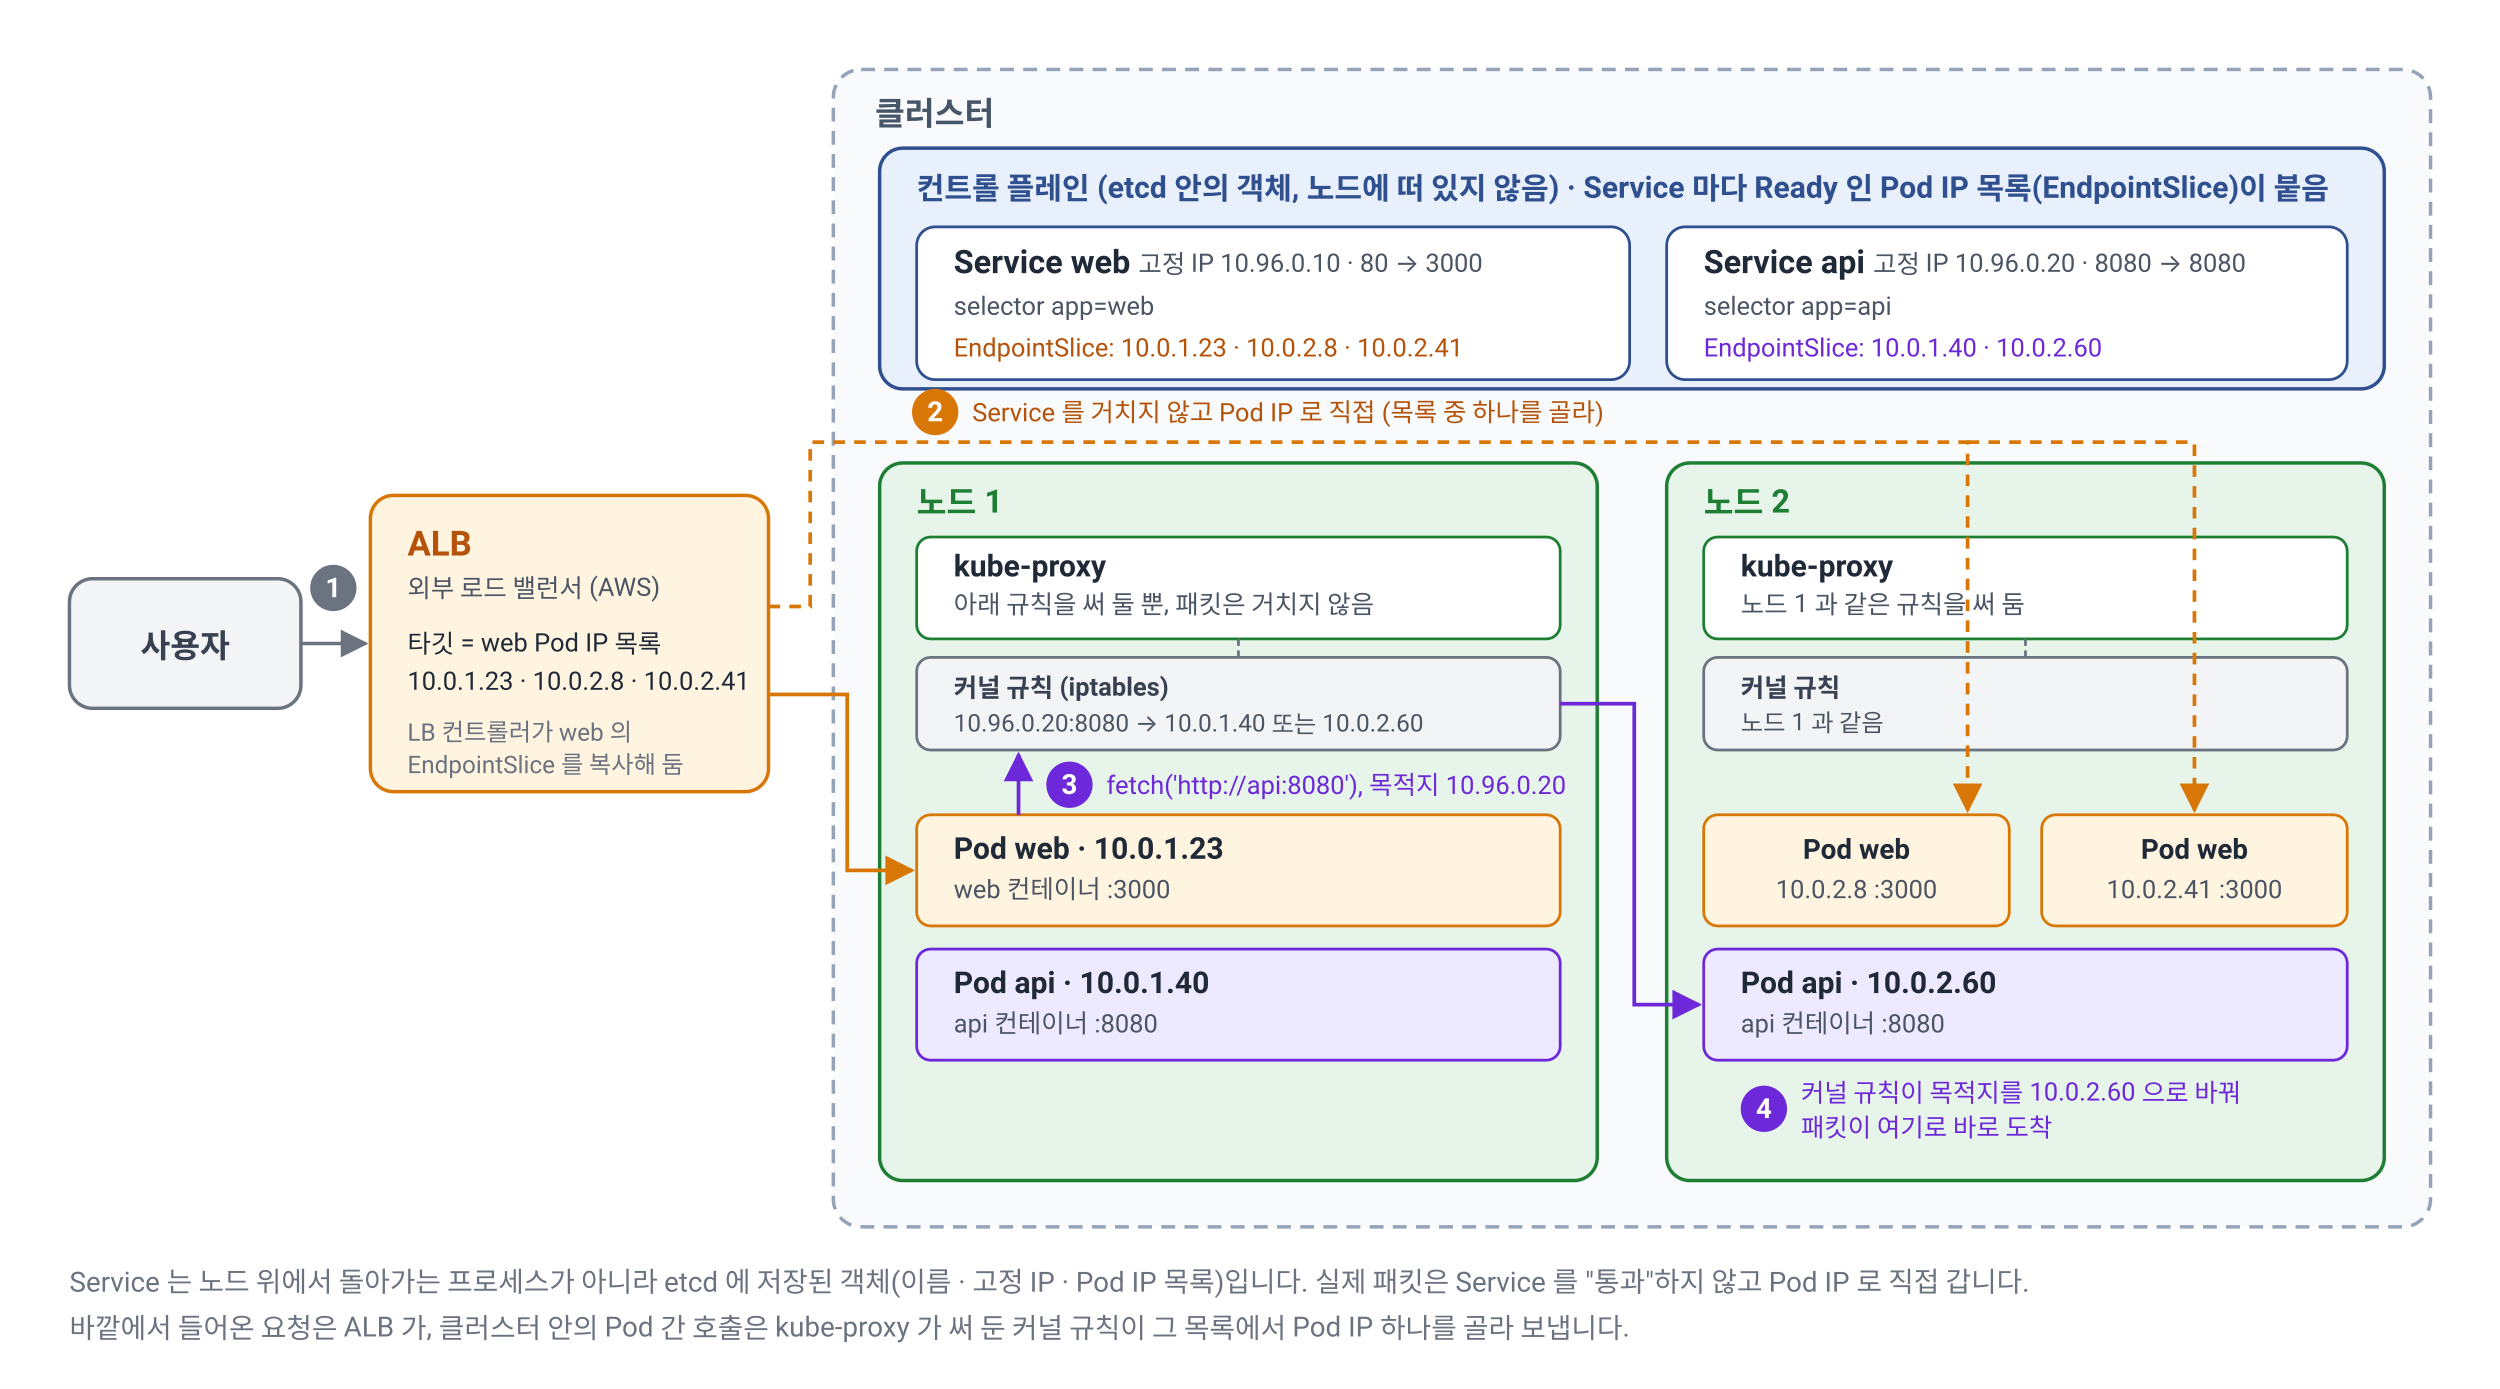
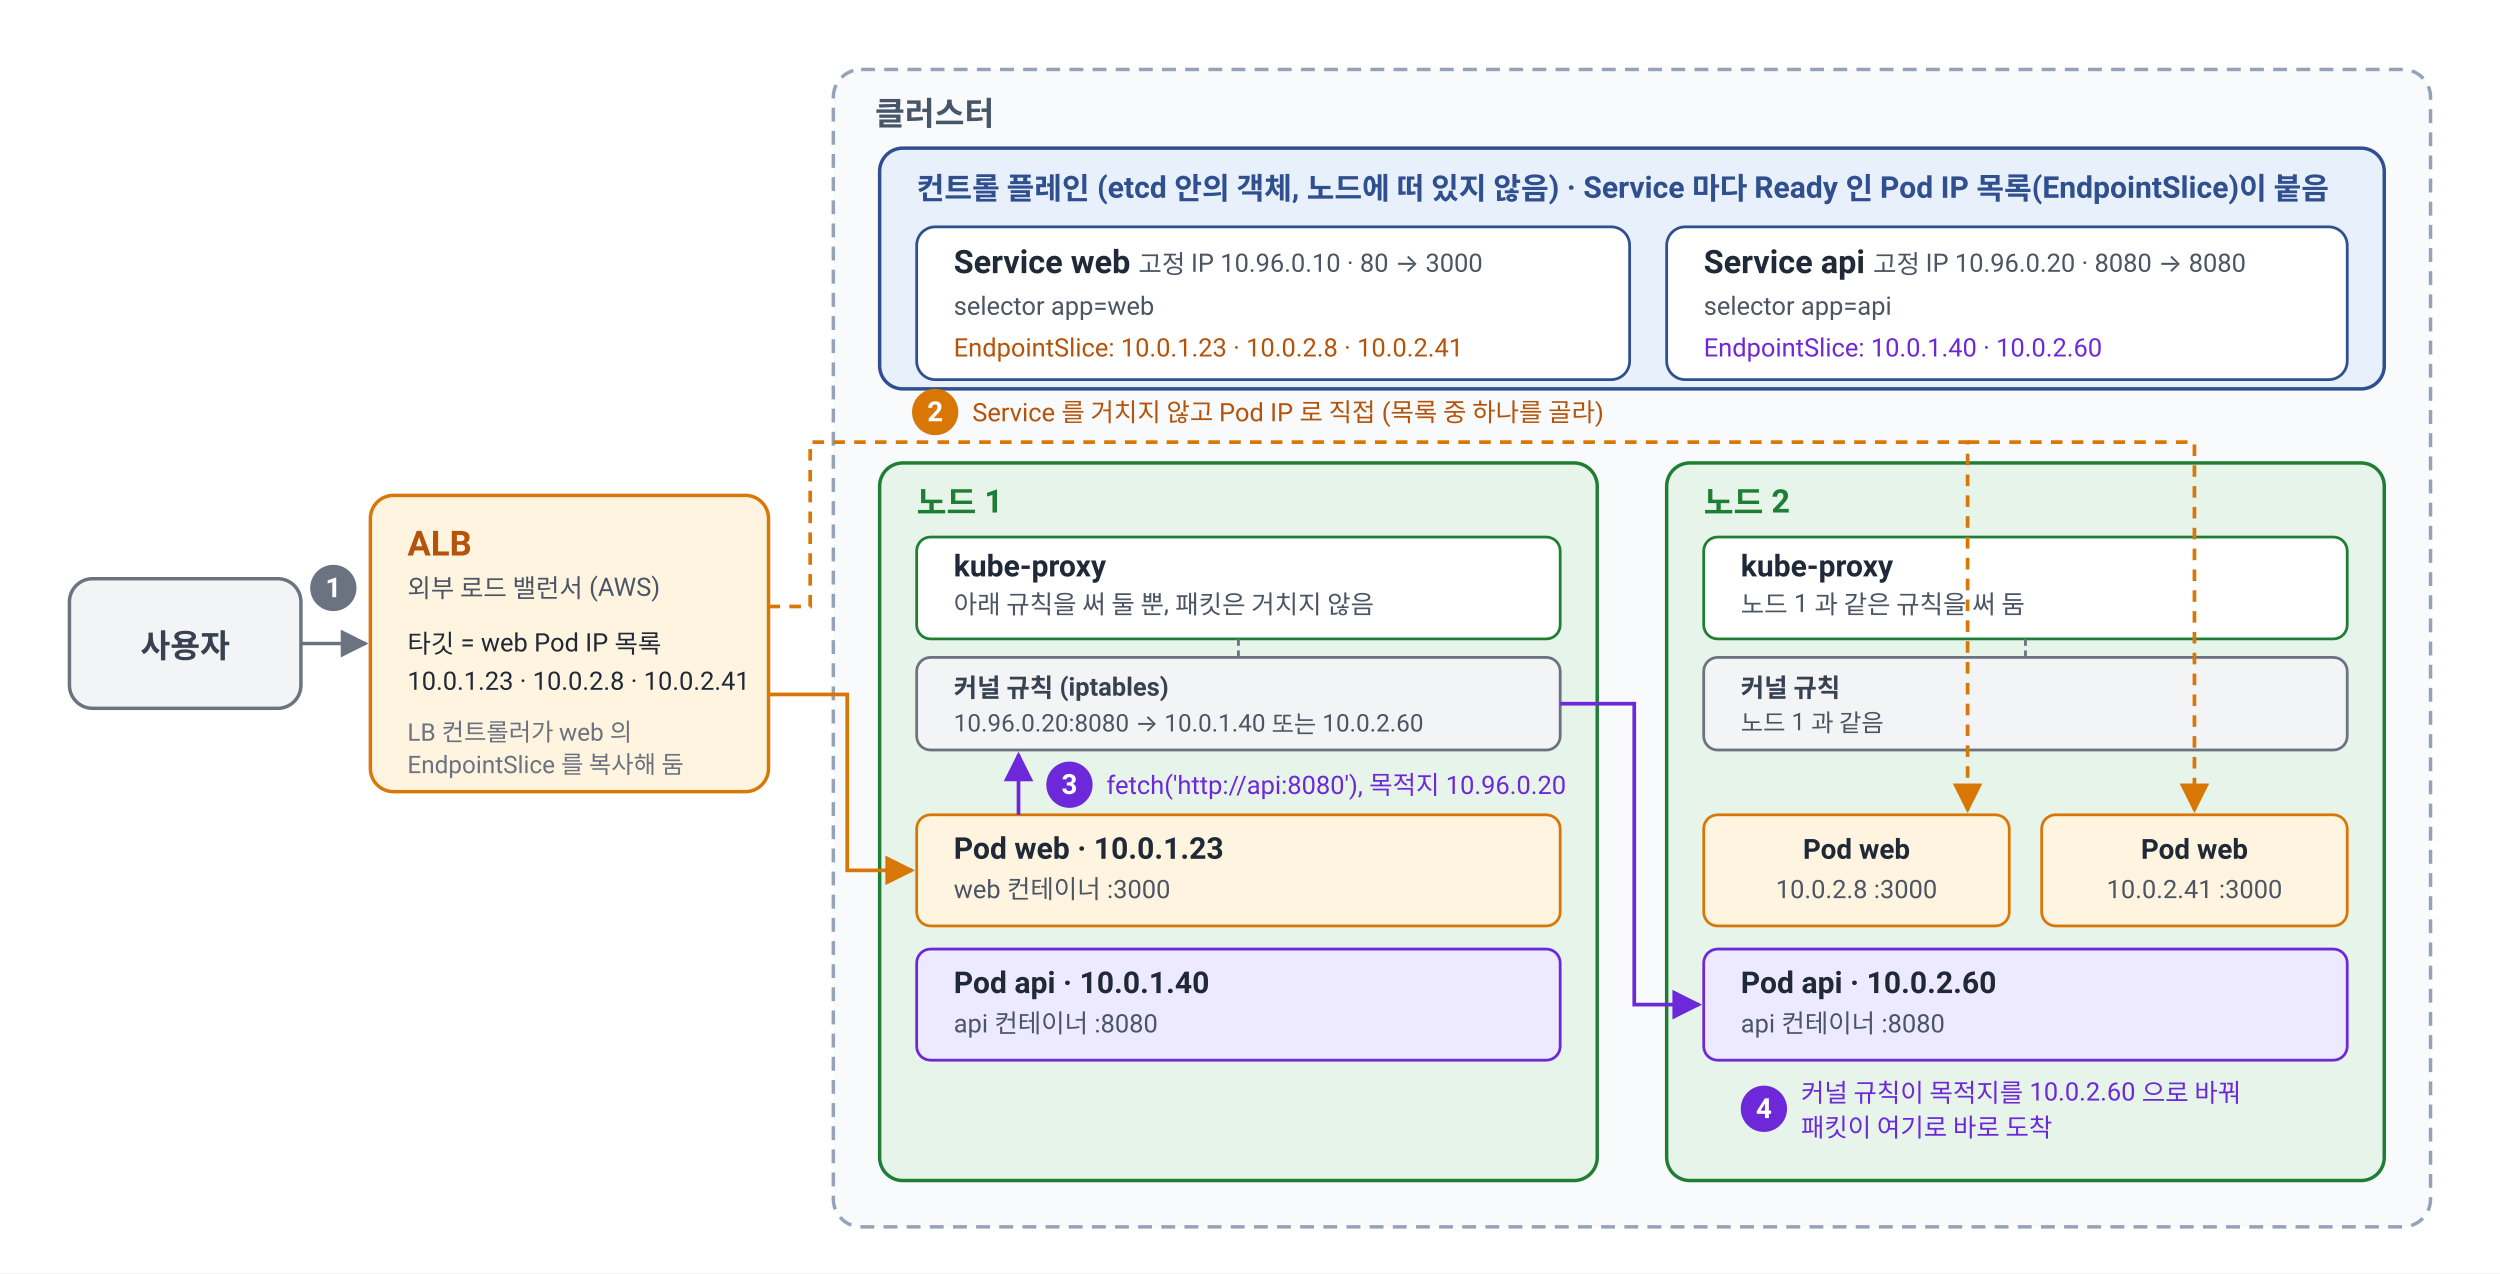
- <svg xmlns="http://www.w3.org/2000/svg" width="1080" height="600" viewBox="0 0 1080 600" font-family="-apple-system, BlinkMacSystemFont, 'Apple SD Gothic Neo', 'Noto Sans KR', 'Segoe UI', Roboto, sans-serif" font-size="13">
-   <rect width="1080" height="600" fill="#ffffff" />
+ <svg xmlns="http://www.w3.org/2000/svg" width="1080" height="550" viewBox="0 0 1080 550" font-family="-apple-system, BlinkMacSystemFont, 'Apple SD Gothic Neo', 'Noto Sans KR', 'Segoe UI', Roboto, sans-serif" font-size="13">
+   <rect width="1080" height="550" fill="#ffffff" />
  <defs>
    <marker id="arrow" viewBox="0 0 10 10" refX="9" refY="5" markerWidth="8" markerHeight="8" orient="auto-start-reverse">
      <path d="M0,0 L10,5 L0,10 z" fill="#6b7280" />
    </marker>
    <marker id="arrow-orange" viewBox="0 0 10 10" refX="9" refY="5" markerWidth="8" markerHeight="8" orient="auto-start-reverse">
      <path d="M0,0 L10,5 L0,10 z" fill="#d97706" />
    </marker>
    <marker id="arrow-purple" viewBox="0 0 10 10" refX="9" refY="5" markerWidth="8" markerHeight="8" orient="auto-start-reverse">
      <path d="M0,0 L10,5 L0,10 z" fill="#6d28d9" />
    </marker>
  </defs>
  <rect x="30" y="250" width="100" height="56" rx="10" fill="#f3f4f6" stroke="#6b7280" stroke-width="1.5" />
  <text x="80" y="284" text-anchor="middle" font-size="14" font-weight="700" fill="#374151">사용자</text>
  <line x1="130" y1="278" x2="158" y2="278" stroke="#6b7280" stroke-width="1.5" marker-end="url(#arrow)" />
  <circle cx="144" cy="254" r="10" fill="#6b7280" />
  <text x="144" y="258" text-anchor="middle" font-size="12" font-weight="700" fill="#ffffff">1</text>
  <rect x="160" y="214" width="172" height="128" rx="10" fill="#fff4e0" stroke="#d97706" stroke-width="1.5" />
  <text x="176" y="240" font-size="15" font-weight="700" fill="#b45309">ALB</text>
  <text x="176" y="258" font-size="11" fill="#4b5563">외부 로드 밸런서 (AWS)</text>
  <text x="176" y="282" font-size="11" fill="#1f2937">타깃 = web Pod IP 목록</text>
  <text x="176" y="298" font-size="11" fill="#1f2937">10.0.1.23 · 10.0.2.8 · 10.0.2.41</text>
  <text x="176" y="320" font-size="10.5" fill="#6b7280">LB 컨트롤러가 web 의</text>
  <text x="176" y="334" font-size="10.5" fill="#6b7280">EndpointSlice 를 복사해 둠</text>
  <rect x="360" y="30" width="690" height="500" rx="12" fill="#f8fafc" stroke="#94a3b8" stroke-width="1.5" stroke-dasharray="6 4" />
  <text x="378" y="54" font-size="14" font-weight="700" fill="#475569">클러스터</text>
  <rect x="380" y="64" width="650" height="104" rx="10" fill="#e8f0fb" stroke="#2f4f8f" stroke-width="1.5" />
  <text x="396" y="86" font-size="13" font-weight="700" fill="#2f4f8f">컨트롤 플레인 (etcd 안의 객체, 노드에 떠 있지 않음) · Service 마다 Ready 인 Pod IP 목록(EndpointSlice)이 붙음</text>
  <rect x="396" y="98" width="308" height="66" rx="8" fill="#ffffff" stroke="#2f4f8f" stroke-width="1.2" />
  <text x="412" y="118" font-size="14" font-weight="700" fill="#1f2937">Service web <tspan font-weight="400" font-size="11" fill="#4b5563">고정 IP 10.96.0.10 · 80 → 3000</tspan>
  </text>
  <text x="412" y="136" font-size="11" fill="#4b5563">selector app=web</text>
  <text x="412" y="154" font-size="11" fill="#b45309">EndpointSlice: 10.0.1.23 · 10.0.2.8 · 10.0.2.41</text>
  <rect x="720" y="98" width="294" height="66" rx="8" fill="#ffffff" stroke="#2f4f8f" stroke-width="1.2" />
  <text x="736" y="118" font-size="14" font-weight="700" fill="#1f2937">Service api <tspan font-weight="400" font-size="11" fill="#4b5563">고정 IP 10.96.0.20 · 8080 → 8080</tspan>
  </text>
  <text x="736" y="136" font-size="11" fill="#4b5563">selector app=api</text>
  <text x="736" y="154" font-size="11" fill="#6d28d9">EndpointSlice: 10.0.1.40 · 10.0.2.60</text>
  <rect x="380" y="200" width="310" height="310" rx="10" fill="#e6f4ea" stroke="#1e7e34" stroke-width="1.5" />
  <text x="396" y="222" font-size="14" font-weight="700" fill="#1e7e34">노드 1</text>
  <rect x="396" y="232" width="278" height="44" rx="6" fill="#ffffff" stroke="#1e7e34" stroke-width="1.2" />
  <text x="412" y="249" font-size="13" font-weight="700" fill="#1f2937">kube-proxy</text>
  <text x="412" y="265" font-size="11" fill="#4b5563">아래 규칙을 써 둘 뿐, 패킷은 거치지 않음</text>
  <line x1="535" y1="276" x2="535" y2="284" stroke="#6b7280" stroke-width="1.2" stroke-dasharray="3 2" />
  <rect x="396" y="284" width="278" height="40" rx="6" fill="#f3f4f6" stroke="#6b7280" stroke-width="1.2" />
  <text x="412" y="301" font-size="11" font-weight="700" fill="#374151">커널 규칙 (iptables)</text>
  <text x="412" y="316" font-size="10.5" fill="#4b5563">10.96.0.20:8080 → 10.0.1.40 또는 10.0.2.60</text>
  <rect x="396" y="352" width="278" height="48" rx="6" fill="#fff4e0" stroke="#d97706" stroke-width="1.2" />
  <text x="412" y="371" font-size="13" font-weight="700" fill="#1f2937">Pod web · 10.0.1.23</text>
  <text x="412" y="388" font-size="11" fill="#4b5563">web 컨테이너 :3000</text>
  <rect x="396" y="410" width="278" height="48" rx="6" fill="#ede9fe" stroke="#6d28d9" stroke-width="1.2" />
  <text x="412" y="429" font-size="13" font-weight="700" fill="#1f2937">Pod api · 10.0.1.40</text>
  <text x="412" y="446" font-size="11" fill="#4b5563">api 컨테이너 :8080</text>
  <rect x="720" y="200" width="310" height="310" rx="10" fill="#e6f4ea" stroke="#1e7e34" stroke-width="1.5" />
  <text x="736" y="222" font-size="14" font-weight="700" fill="#1e7e34">노드 2</text>
  <rect x="736" y="232" width="278" height="44" rx="6" fill="#ffffff" stroke="#1e7e34" stroke-width="1.2" />
  <text x="752" y="249" font-size="13" font-weight="700" fill="#1f2937">kube-proxy</text>
  <text x="752" y="265" font-size="11" fill="#4b5563">노드 1 과 같은 규칙을 써 둠</text>
  <line x1="875" y1="276" x2="875" y2="284" stroke="#6b7280" stroke-width="1.2" stroke-dasharray="3 2" />
  <rect x="736" y="284" width="278" height="40" rx="6" fill="#f3f4f6" stroke="#6b7280" stroke-width="1.2" />
  <text x="752" y="301" font-size="11" font-weight="700" fill="#374151">커널 규칙</text>
  <text x="752" y="316" font-size="10.5" fill="#4b5563">노드 1 과 같음</text>
  <rect x="736" y="352" width="132" height="48" rx="6" fill="#fff4e0" stroke="#d97706" stroke-width="1.2" />
  <text x="802" y="371" text-anchor="middle" font-size="12" font-weight="700" fill="#1f2937">Pod web</text>
  <text x="802" y="388" text-anchor="middle" font-size="11" fill="#4b5563">10.0.2.8 :3000</text>
  <rect x="882" y="352" width="132" height="48" rx="6" fill="#fff4e0" stroke="#d97706" stroke-width="1.2" />
  <text x="948" y="371" text-anchor="middle" font-size="12" font-weight="700" fill="#1f2937">Pod web</text>
  <text x="948" y="388" text-anchor="middle" font-size="11" fill="#4b5563">10.0.2.41 :3000</text>
  <rect x="736" y="410" width="278" height="48" rx="6" fill="#ede9fe" stroke="#6d28d9" stroke-width="1.2" />
  <text x="752" y="429" font-size="13" font-weight="700" fill="#1f2937">Pod api · 10.0.2.60</text>
  <text x="752" y="446" font-size="11" fill="#4b5563">api 컨테이너 :8080</text>
  <path d="M332,300 L366,300 L366,376 L394,376" fill="none" stroke="#d97706" stroke-width="1.6" marker-end="url(#arrow-orange)" />
  <path d="M332,262 L350,262 L350,191 L850,191 L850,350" fill="none" stroke="#d97706" stroke-width="1.6" stroke-dasharray="5 4" marker-end="url(#arrow-orange)" />
  <path d="M850,191 L948,191 L948,350" fill="none" stroke="#d97706" stroke-width="1.6" stroke-dasharray="5 4" marker-end="url(#arrow-orange)" />
  <circle cx="404" cy="178" r="10" fill="#d97706" />
  <text x="404" y="182" text-anchor="middle" font-size="12" font-weight="700" fill="#ffffff">2</text>
  <text x="420" y="182" font-size="11" fill="#b45309">Service 를 거치지 않고 Pod IP 로 직접 (목록 중 하나를 골라)</text>
  <path d="M440,352 L440,326" fill="none" stroke="#6d28d9" stroke-width="1.6" marker-end="url(#arrow-purple)" />
  <circle cx="462" cy="339" r="10" fill="#6d28d9" />
  <text x="462" y="343" text-anchor="middle" font-size="12" font-weight="700" fill="#ffffff">3</text>
  <text x="478" y="343" font-size="11" fill="#6d28d9">fetch('http://api:8080'), 목적지 10.96.0.20</text>
  <path d="M674,304 L706,304 L706,434 L734,434" fill="none" stroke="#6d28d9" stroke-width="1.6" marker-end="url(#arrow-purple)" />
  <circle cx="762" cy="479" r="10" fill="#6d28d9" />
  <text x="762" y="483" text-anchor="middle" font-size="12" font-weight="700" fill="#ffffff">4</text>
  <text x="778" y="476" font-size="11" fill="#6d28d9">커널 규칙이 목적지를 10.0.2.60 으로 바꿔</text>
  <text x="778" y="491" font-size="11" fill="#6d28d9">패킷이 여기로 바로 도착</text>
-   <text x="30" y="558" font-size="12" fill="#6b7280">Service 는 노드 위에서 돌아가는 프로세스가 아니라 etcd 에 저장된 객체(이름 · 고정 IP · Pod IP 목록)입니다. 실제 패킷은 Service 를 "통과"하지 않고 Pod IP 로 직접 갑니다.</text>
-   <text x="30" y="578" font-size="12" fill="#6b7280">바깥에서 들어온 요청은 ALB 가, 클러스터 안의 Pod 간 호출은 kube-proxy 가 써 둔 커널 규칙이 그 목록에서 Pod IP 하나를 골라 보냅니다.</text>
</svg>
